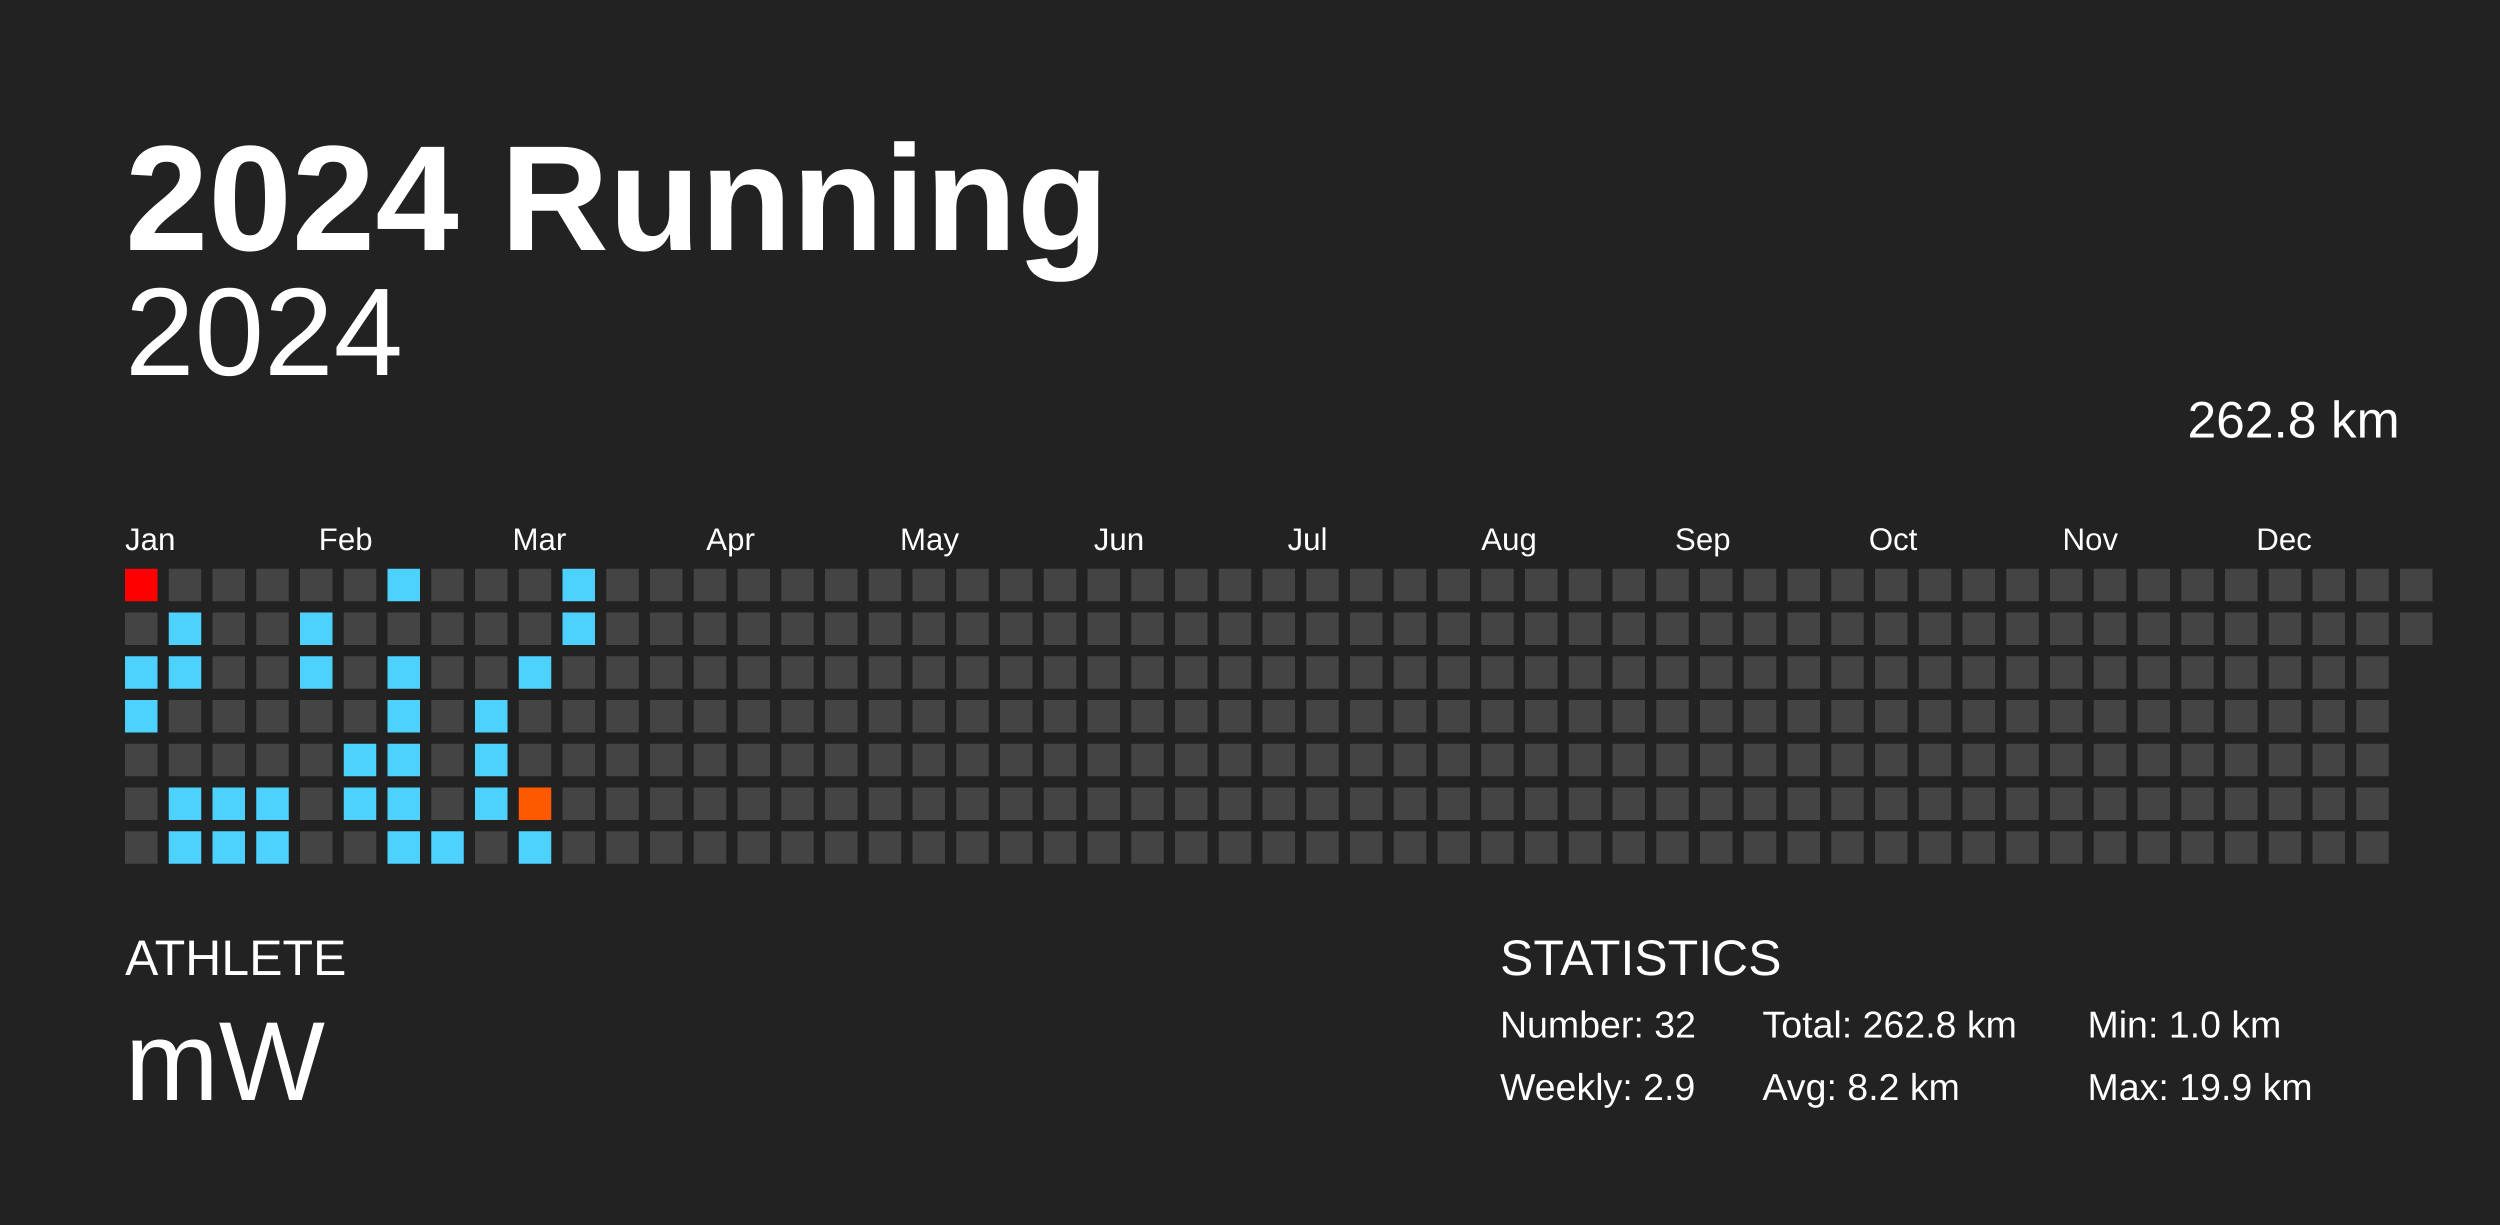
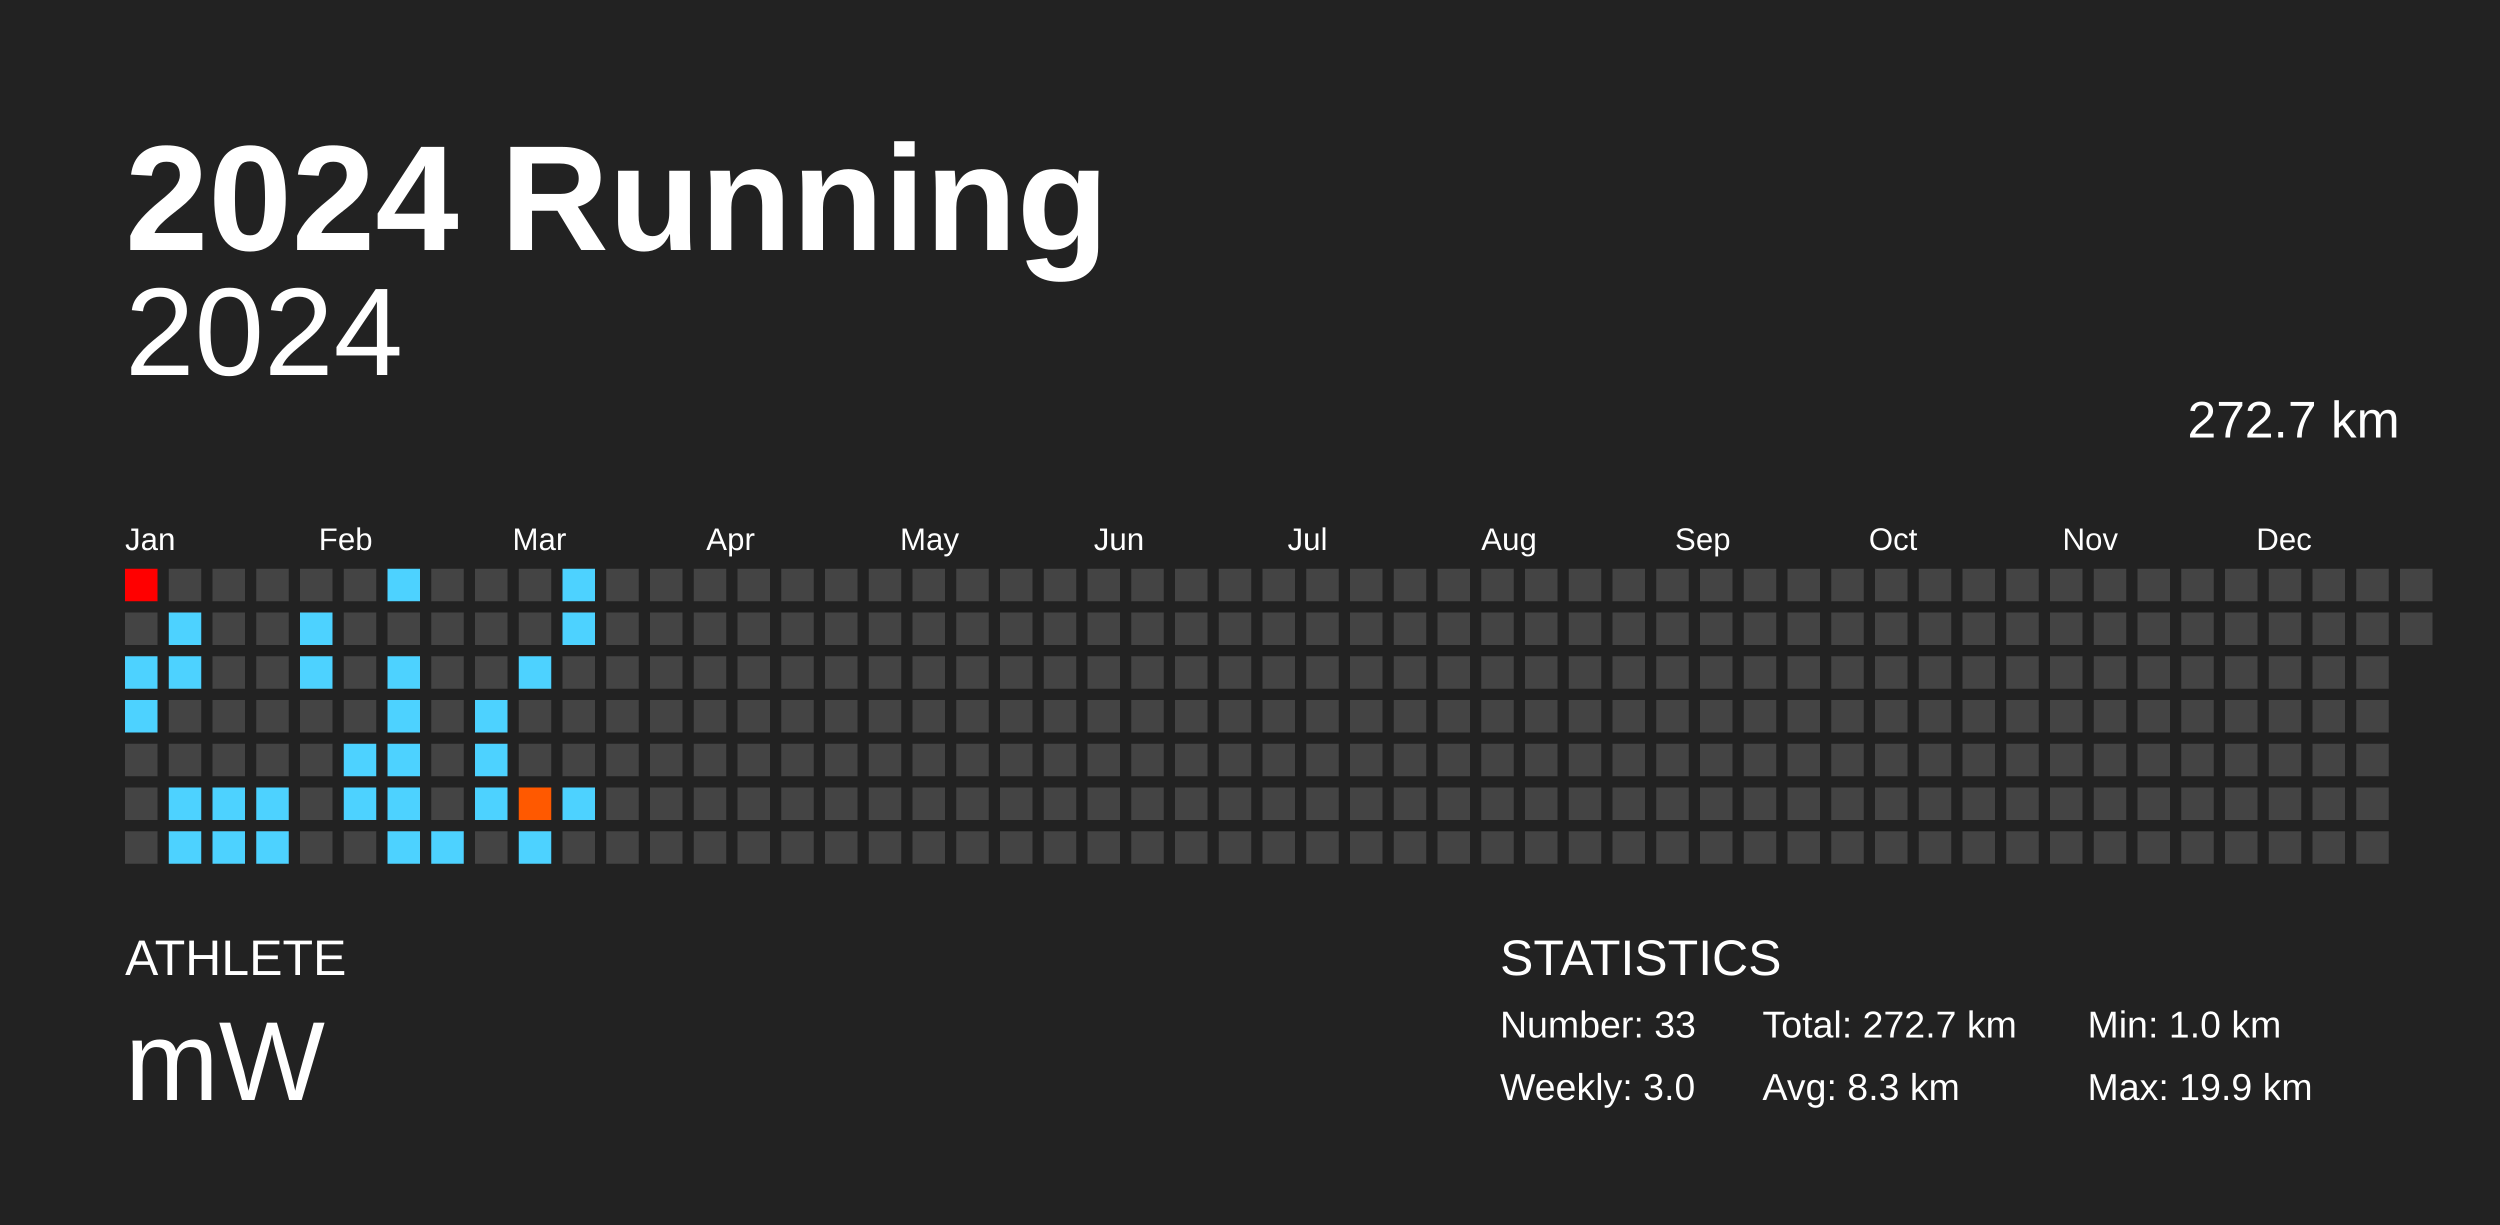
<svg xmlns="http://www.w3.org/2000/svg" baseProfile="full" height="98mm" version="1.1" viewBox="0,0,200,98" width="200mm">
  <defs />
  <rect fill="#222222" height="98" width="200" x="0" y="0" />
  <text fill="#FFFFFF" style="font-size:12px; font-family:Arial; font-weight:bold;" x="10" y="20">2024 Running</text>
  <text fill="#FFFFFF" style="font-size:4px; font-family:Arial" x="10" y="78">ATHLETE</text>
  <text fill="#FFFFFF" style="font-size:9px; font-family:Arial" x="10" y="88">mW</text>
  <text fill="#FFFFFF" style="font-size:4px; font-family:Arial" x="120" y="78">STATISTICS</text>
-   <text fill="#FFFFFF" style="font-size:3px; font-family:Arial" x="120" y="83">Number: 32</text>
-   <text fill="#FFFFFF" style="font-size:3px; font-family:Arial" x="120" y="88">Weekly: 2.9</text>
-   <text fill="#FFFFFF" style="font-size:3px; font-family:Arial" x="141" y="83">Total: 262.8 km</text>
-   <text fill="#FFFFFF" style="font-size:3px; font-family:Arial" x="141" y="88">Avg: 8.2 km</text>
+   <text fill="#FFFFFF" style="font-size:3px; font-family:Arial" x="120" y="83">Number: 33</text>
+   <text fill="#FFFFFF" style="font-size:3px; font-family:Arial" x="120" y="88">Weekly: 3.0</text>
+   <text fill="#FFFFFF" style="font-size:3px; font-family:Arial" x="141" y="83">Total: 272.7 km</text>
+   <text fill="#FFFFFF" style="font-size:3px; font-family:Arial" x="141" y="88">Avg: 8.3 km</text>
  <text fill="#FFFFFF" style="font-size:3px; font-family:Arial" x="167" y="83">Min: 1.0 km</text>
  <text fill="#FFFFFF" style="font-size:3px; font-family:Arial" x="167" y="88">Max: 19.9 km</text>
  <text alignment-baseline="hanging" fill="#FFFFFF" style="font-size:10.0px; font-family:Arial;" x="10" y="30">2024</text>
-   <text alignment-baseline="hanging" fill="#FFFFFF" style="font-size:4.125px; font-family:Arial;" x="175" y="35">262.8 km</text>
+   <text alignment-baseline="hanging" fill="#FFFFFF" style="font-size:4.125px; font-family:Arial;" x="175" y="35">272.7 km</text>
  <text fill="#FFFFFF" style="font-size:2.5px; font-family:Arial" x="10.0" y="44">Jan</text>
  <text fill="#FFFFFF" style="font-size:2.5px; font-family:Arial" x="25.5" y="44">Feb</text>
  <text fill="#FFFFFF" style="font-size:2.5px; font-family:Arial" x="41.0" y="44">Mar</text>
  <text fill="#FFFFFF" style="font-size:2.5px; font-family:Arial" x="56.5" y="44">Apr</text>
  <text fill="#FFFFFF" style="font-size:2.5px; font-family:Arial" x="72.0" y="44">May</text>
  <text fill="#FFFFFF" style="font-size:2.5px; font-family:Arial" x="87.5" y="44">Jun</text>
  <text fill="#FFFFFF" style="font-size:2.5px; font-family:Arial" x="103.0" y="44">Jul</text>
  <text fill="#FFFFFF" style="font-size:2.5px; font-family:Arial" x="118.5" y="44">Aug</text>
  <text fill="#FFFFFF" style="font-size:2.5px; font-family:Arial" x="134.0" y="44">Sep</text>
  <text fill="#FFFFFF" style="font-size:2.5px; font-family:Arial" x="149.5" y="44">Oct</text>
  <text fill="#FFFFFF" style="font-size:2.5px; font-family:Arial" x="165.0" y="44">Nov</text>
  <text fill="#FFFFFF" style="font-size:2.5px; font-family:Arial" x="180.5" y="44">Dec</text>
  <rect fill="red" height="2.6" width="2.6" x="10.0" y="45.5" />
  <rect fill="#444444" height="2.6" width="2.6" x="10.0" y="49.0" />
  <rect fill="#4dd2ff" height="2.6" width="2.6" x="10.0" y="52.5" />
  <rect fill="#4dd2ff" height="2.6" width="2.6" x="10.0" y="56.0" />
  <rect fill="#444444" height="2.6" width="2.6" x="10.0" y="59.5" />
  <rect fill="#444444" height="2.6" width="2.6" x="10.0" y="63.0" />
  <rect fill="#444444" height="2.6" width="2.6" x="10.0" y="66.5" />
  <rect fill="#444444" height="2.6" width="2.6" x="13.5" y="45.5" />
  <rect fill="#4dd2ff" height="2.6" width="2.6" x="13.5" y="49.0" />
  <rect fill="#4dd2ff" height="2.6" width="2.6" x="13.5" y="52.5" />
  <rect fill="#444444" height="2.6" width="2.6" x="13.5" y="56.0" />
  <rect fill="#444444" height="2.6" width="2.6" x="13.5" y="59.5" />
  <rect fill="#4dd2ff" height="2.6" width="2.6" x="13.5" y="63.0" />
  <rect fill="#4dd2ff" height="2.6" width="2.6" x="13.5" y="66.5" />
  <rect fill="#444444" height="2.6" width="2.6" x="17.0" y="45.5" />
  <rect fill="#444444" height="2.6" width="2.6" x="17.0" y="49.0" />
  <rect fill="#444444" height="2.6" width="2.6" x="17.0" y="52.5" />
  <rect fill="#444444" height="2.6" width="2.6" x="17.0" y="56.0" />
  <rect fill="#444444" height="2.6" width="2.6" x="17.0" y="59.5" />
  <rect fill="#4dd2ff" height="2.6" width="2.6" x="17.0" y="63.0" />
  <rect fill="#4dd2ff" height="2.6" width="2.6" x="17.0" y="66.5" />
  <rect fill="#444444" height="2.6" width="2.6" x="20.5" y="45.5" />
  <rect fill="#444444" height="2.6" width="2.6" x="20.5" y="49.0" />
  <rect fill="#444444" height="2.6" width="2.6" x="20.5" y="52.5" />
  <rect fill="#444444" height="2.6" width="2.6" x="20.5" y="56.0" />
  <rect fill="#444444" height="2.6" width="2.6" x="20.5" y="59.5" />
  <rect fill="#4dd2ff" height="2.6" width="2.6" x="20.5" y="63.0" />
  <rect fill="#4dd2ff" height="2.6" width="2.6" x="20.5" y="66.5" />
  <rect fill="#444444" height="2.6" width="2.6" x="24.0" y="45.5" />
  <rect fill="#4dd2ff" height="2.6" width="2.6" x="24.0" y="49.0" />
  <rect fill="#4dd2ff" height="2.6" width="2.6" x="24.0" y="52.5" />
  <rect fill="#444444" height="2.6" width="2.6" x="24.0" y="56.0" />
  <rect fill="#444444" height="2.6" width="2.6" x="24.0" y="59.5" />
  <rect fill="#444444" height="2.6" width="2.6" x="24.0" y="63.0" />
  <rect fill="#444444" height="2.6" width="2.6" x="24.0" y="66.5" />
  <rect fill="#444444" height="2.6" width="2.6" x="27.5" y="45.5" />
  <rect fill="#444444" height="2.6" width="2.6" x="27.5" y="49.0" />
  <rect fill="#444444" height="2.6" width="2.6" x="27.5" y="52.5" />
  <rect fill="#444444" height="2.6" width="2.6" x="27.5" y="56.0" />
  <rect fill="#4dd2ff" height="2.6" width="2.6" x="27.5" y="59.5" />
  <rect fill="#4dd2ff" height="2.6" width="2.6" x="27.5" y="63.0" />
  <rect fill="#444444" height="2.6" width="2.6" x="27.5" y="66.5" />
  <rect fill="#4dd2ff" height="2.6" width="2.6" x="31.0" y="45.5" />
  <rect fill="#444444" height="2.6" width="2.6" x="31.0" y="49.0" />
  <rect fill="#4dd2ff" height="2.6" width="2.6" x="31.0" y="52.5" />
  <rect fill="#4dd2ff" height="2.6" width="2.6" x="31.0" y="56.0" />
  <rect fill="#4dd2ff" height="2.6" width="2.6" x="31.0" y="59.5" />
  <rect fill="#4dd2ff" height="2.6" width="2.6" x="31.0" y="63.0" />
  <rect fill="#4dd2ff" height="2.6" width="2.6" x="31.0" y="66.5" />
  <rect fill="#444444" height="2.6" width="2.6" x="34.5" y="45.5" />
  <rect fill="#444444" height="2.6" width="2.6" x="34.5" y="49.0" />
  <rect fill="#444444" height="2.6" width="2.6" x="34.5" y="52.5" />
  <rect fill="#444444" height="2.6" width="2.6" x="34.5" y="56.0" />
  <rect fill="#444444" height="2.6" width="2.6" x="34.5" y="59.5" />
  <rect fill="#444444" height="2.6" width="2.6" x="34.5" y="63.0" />
  <rect fill="#4dd2ff" height="2.6" width="2.6" x="34.5" y="66.5" />
  <rect fill="#444444" height="2.6" width="2.6" x="38.0" y="45.5" />
  <rect fill="#444444" height="2.6" width="2.6" x="38.0" y="49.0" />
  <rect fill="#444444" height="2.6" width="2.6" x="38.0" y="52.5" />
  <rect fill="#4dd2ff" height="2.6" width="2.6" x="38.0" y="56.0" />
  <rect fill="#4dd2ff" height="2.6" width="2.6" x="38.0" y="59.5" />
  <rect fill="#4dd2ff" height="2.6" width="2.6" x="38.0" y="63.0" />
  <rect fill="#444444" height="2.6" width="2.6" x="38.0" y="66.5" />
  <rect fill="#444444" height="2.6" width="2.6" x="41.5" y="45.5" />
  <rect fill="#444444" height="2.6" width="2.6" x="41.5" y="49.0" />
  <rect fill="#4dd2ff" height="2.6" width="2.6" x="41.5" y="52.5" />
  <rect fill="#444444" height="2.6" width="2.6" x="41.5" y="56.0" />
  <rect fill="#444444" height="2.6" width="2.6" x="41.5" y="59.5" />
  <rect fill="#ff5900" height="2.6" width="2.6" x="41.5" y="63.0" />
  <rect fill="#4dd2ff" height="2.6" width="2.6" x="41.5" y="66.5" />
  <rect fill="#4dd2ff" height="2.6" width="2.6" x="45.0" y="45.5" />
  <rect fill="#4dd2ff" height="2.6" width="2.6" x="45.0" y="49.0" />
  <rect fill="#444444" height="2.6" width="2.6" x="45.0" y="52.5" />
  <rect fill="#444444" height="2.6" width="2.6" x="45.0" y="56.0" />
  <rect fill="#444444" height="2.6" width="2.6" x="45.0" y="59.5" />
-   <rect fill="#444444" height="2.6" width="2.6" x="45.0" y="63.0" />
+   <rect fill="#4dd2ff" height="2.6" width="2.6" x="45.0" y="63.0" />
  <rect fill="#444444" height="2.6" width="2.6" x="45.0" y="66.5" />
  <rect fill="#444444" height="2.6" width="2.6" x="48.5" y="45.5" />
  <rect fill="#444444" height="2.6" width="2.6" x="48.5" y="49.0" />
  <rect fill="#444444" height="2.6" width="2.6" x="48.5" y="52.5" />
  <rect fill="#444444" height="2.6" width="2.6" x="48.5" y="56.0" />
  <rect fill="#444444" height="2.6" width="2.6" x="48.5" y="59.5" />
  <rect fill="#444444" height="2.6" width="2.6" x="48.5" y="63.0" />
  <rect fill="#444444" height="2.6" width="2.6" x="48.5" y="66.5" />
  <rect fill="#444444" height="2.6" width="2.6" x="52.0" y="45.5" />
  <rect fill="#444444" height="2.6" width="2.6" x="52.0" y="49.0" />
  <rect fill="#444444" height="2.6" width="2.6" x="52.0" y="52.5" />
  <rect fill="#444444" height="2.6" width="2.6" x="52.0" y="56.0" />
  <rect fill="#444444" height="2.6" width="2.6" x="52.0" y="59.5" />
  <rect fill="#444444" height="2.6" width="2.6" x="52.0" y="63.0" />
  <rect fill="#444444" height="2.6" width="2.6" x="52.0" y="66.5" />
  <rect fill="#444444" height="2.6" width="2.6" x="55.5" y="45.5" />
  <rect fill="#444444" height="2.6" width="2.6" x="55.5" y="49.0" />
  <rect fill="#444444" height="2.6" width="2.6" x="55.5" y="52.5" />
  <rect fill="#444444" height="2.6" width="2.6" x="55.5" y="56.0" />
  <rect fill="#444444" height="2.6" width="2.6" x="55.5" y="59.5" />
  <rect fill="#444444" height="2.6" width="2.6" x="55.5" y="63.0" />
  <rect fill="#444444" height="2.6" width="2.6" x="55.5" y="66.5" />
  <rect fill="#444444" height="2.6" width="2.6" x="59.0" y="45.5" />
  <rect fill="#444444" height="2.6" width="2.6" x="59.0" y="49.0" />
  <rect fill="#444444" height="2.6" width="2.6" x="59.0" y="52.5" />
  <rect fill="#444444" height="2.6" width="2.6" x="59.0" y="56.0" />
  <rect fill="#444444" height="2.6" width="2.6" x="59.0" y="59.5" />
  <rect fill="#444444" height="2.6" width="2.6" x="59.0" y="63.0" />
  <rect fill="#444444" height="2.6" width="2.6" x="59.0" y="66.5" />
  <rect fill="#444444" height="2.6" width="2.6" x="62.5" y="45.5" />
  <rect fill="#444444" height="2.6" width="2.6" x="62.5" y="49.0" />
  <rect fill="#444444" height="2.6" width="2.6" x="62.5" y="52.5" />
  <rect fill="#444444" height="2.6" width="2.6" x="62.5" y="56.0" />
  <rect fill="#444444" height="2.6" width="2.6" x="62.5" y="59.5" />
  <rect fill="#444444" height="2.6" width="2.6" x="62.5" y="63.0" />
  <rect fill="#444444" height="2.6" width="2.6" x="62.5" y="66.5" />
  <rect fill="#444444" height="2.6" width="2.6" x="66.0" y="45.5" />
  <rect fill="#444444" height="2.6" width="2.6" x="66.0" y="49.0" />
  <rect fill="#444444" height="2.6" width="2.6" x="66.0" y="52.5" />
  <rect fill="#444444" height="2.6" width="2.6" x="66.0" y="56.0" />
  <rect fill="#444444" height="2.6" width="2.6" x="66.0" y="59.5" />
  <rect fill="#444444" height="2.6" width="2.6" x="66.0" y="63.0" />
  <rect fill="#444444" height="2.6" width="2.6" x="66.0" y="66.5" />
  <rect fill="#444444" height="2.6" width="2.6" x="69.5" y="45.5" />
  <rect fill="#444444" height="2.6" width="2.6" x="69.5" y="49.0" />
  <rect fill="#444444" height="2.6" width="2.6" x="69.5" y="52.5" />
  <rect fill="#444444" height="2.6" width="2.6" x="69.5" y="56.0" />
  <rect fill="#444444" height="2.6" width="2.6" x="69.5" y="59.5" />
  <rect fill="#444444" height="2.6" width="2.6" x="69.5" y="63.0" />
  <rect fill="#444444" height="2.6" width="2.6" x="69.5" y="66.5" />
  <rect fill="#444444" height="2.6" width="2.6" x="73.0" y="45.5" />
  <rect fill="#444444" height="2.6" width="2.6" x="73.0" y="49.0" />
  <rect fill="#444444" height="2.6" width="2.6" x="73.0" y="52.5" />
  <rect fill="#444444" height="2.6" width="2.6" x="73.0" y="56.0" />
  <rect fill="#444444" height="2.6" width="2.6" x="73.0" y="59.5" />
  <rect fill="#444444" height="2.6" width="2.6" x="73.0" y="63.0" />
  <rect fill="#444444" height="2.6" width="2.6" x="73.0" y="66.5" />
  <rect fill="#444444" height="2.6" width="2.6" x="76.5" y="45.5" />
  <rect fill="#444444" height="2.6" width="2.6" x="76.5" y="49.0" />
  <rect fill="#444444" height="2.6" width="2.6" x="76.5" y="52.5" />
  <rect fill="#444444" height="2.6" width="2.6" x="76.5" y="56.0" />
  <rect fill="#444444" height="2.6" width="2.6" x="76.5" y="59.5" />
  <rect fill="#444444" height="2.6" width="2.6" x="76.5" y="63.0" />
  <rect fill="#444444" height="2.6" width="2.6" x="76.5" y="66.5" />
  <rect fill="#444444" height="2.6" width="2.6" x="80.0" y="45.5" />
  <rect fill="#444444" height="2.6" width="2.6" x="80.0" y="49.0" />
  <rect fill="#444444" height="2.6" width="2.6" x="80.0" y="52.5" />
  <rect fill="#444444" height="2.6" width="2.6" x="80.0" y="56.0" />
  <rect fill="#444444" height="2.6" width="2.6" x="80.0" y="59.5" />
  <rect fill="#444444" height="2.6" width="2.6" x="80.0" y="63.0" />
  <rect fill="#444444" height="2.6" width="2.6" x="80.0" y="66.5" />
  <rect fill="#444444" height="2.6" width="2.6" x="83.5" y="45.5" />
  <rect fill="#444444" height="2.6" width="2.6" x="83.5" y="49.0" />
  <rect fill="#444444" height="2.6" width="2.6" x="83.5" y="52.5" />
  <rect fill="#444444" height="2.6" width="2.6" x="83.5" y="56.0" />
  <rect fill="#444444" height="2.6" width="2.6" x="83.5" y="59.5" />
  <rect fill="#444444" height="2.6" width="2.6" x="83.5" y="63.0" />
  <rect fill="#444444" height="2.6" width="2.6" x="83.5" y="66.5" />
  <rect fill="#444444" height="2.6" width="2.6" x="87.0" y="45.5" />
  <rect fill="#444444" height="2.6" width="2.6" x="87.0" y="49.0" />
  <rect fill="#444444" height="2.6" width="2.6" x="87.0" y="52.5" />
  <rect fill="#444444" height="2.6" width="2.6" x="87.0" y="56.0" />
  <rect fill="#444444" height="2.6" width="2.6" x="87.0" y="59.5" />
  <rect fill="#444444" height="2.6" width="2.6" x="87.0" y="63.0" />
  <rect fill="#444444" height="2.6" width="2.6" x="87.0" y="66.5" />
  <rect fill="#444444" height="2.6" width="2.6" x="90.5" y="45.5" />
  <rect fill="#444444" height="2.6" width="2.6" x="90.5" y="49.0" />
  <rect fill="#444444" height="2.6" width="2.6" x="90.5" y="52.5" />
  <rect fill="#444444" height="2.6" width="2.6" x="90.5" y="56.0" />
  <rect fill="#444444" height="2.6" width="2.6" x="90.5" y="59.5" />
  <rect fill="#444444" height="2.6" width="2.6" x="90.5" y="63.0" />
  <rect fill="#444444" height="2.6" width="2.6" x="90.5" y="66.5" />
  <rect fill="#444444" height="2.6" width="2.6" x="94.0" y="45.5" />
  <rect fill="#444444" height="2.6" width="2.6" x="94.0" y="49.0" />
  <rect fill="#444444" height="2.6" width="2.6" x="94.0" y="52.5" />
  <rect fill="#444444" height="2.6" width="2.6" x="94.0" y="56.0" />
  <rect fill="#444444" height="2.6" width="2.6" x="94.0" y="59.5" />
  <rect fill="#444444" height="2.6" width="2.6" x="94.0" y="63.0" />
  <rect fill="#444444" height="2.6" width="2.6" x="94.0" y="66.5" />
  <rect fill="#444444" height="2.6" width="2.6" x="97.5" y="45.5" />
  <rect fill="#444444" height="2.6" width="2.6" x="97.5" y="49.0" />
  <rect fill="#444444" height="2.6" width="2.6" x="97.5" y="52.5" />
  <rect fill="#444444" height="2.6" width="2.6" x="97.5" y="56.0" />
  <rect fill="#444444" height="2.6" width="2.6" x="97.5" y="59.5" />
  <rect fill="#444444" height="2.6" width="2.6" x="97.5" y="63.0" />
  <rect fill="#444444" height="2.6" width="2.6" x="97.5" y="66.5" />
  <rect fill="#444444" height="2.6" width="2.6" x="101.0" y="45.5" />
  <rect fill="#444444" height="2.6" width="2.6" x="101.0" y="49.0" />
  <rect fill="#444444" height="2.6" width="2.6" x="101.0" y="52.5" />
  <rect fill="#444444" height="2.6" width="2.6" x="101.0" y="56.0" />
  <rect fill="#444444" height="2.6" width="2.6" x="101.0" y="59.5" />
  <rect fill="#444444" height="2.6" width="2.6" x="101.0" y="63.0" />
  <rect fill="#444444" height="2.6" width="2.6" x="101.0" y="66.5" />
  <rect fill="#444444" height="2.6" width="2.6" x="104.5" y="45.5" />
  <rect fill="#444444" height="2.6" width="2.6" x="104.5" y="49.0" />
  <rect fill="#444444" height="2.6" width="2.6" x="104.5" y="52.5" />
  <rect fill="#444444" height="2.6" width="2.6" x="104.5" y="56.0" />
  <rect fill="#444444" height="2.6" width="2.6" x="104.5" y="59.5" />
  <rect fill="#444444" height="2.6" width="2.6" x="104.5" y="63.0" />
  <rect fill="#444444" height="2.6" width="2.6" x="104.5" y="66.5" />
  <rect fill="#444444" height="2.6" width="2.6" x="108.0" y="45.5" />
  <rect fill="#444444" height="2.6" width="2.6" x="108.0" y="49.0" />
  <rect fill="#444444" height="2.6" width="2.6" x="108.0" y="52.5" />
  <rect fill="#444444" height="2.6" width="2.6" x="108.0" y="56.0" />
  <rect fill="#444444" height="2.6" width="2.6" x="108.0" y="59.5" />
  <rect fill="#444444" height="2.6" width="2.6" x="108.0" y="63.0" />
  <rect fill="#444444" height="2.6" width="2.6" x="108.0" y="66.5" />
  <rect fill="#444444" height="2.6" width="2.6" x="111.5" y="45.5" />
  <rect fill="#444444" height="2.6" width="2.6" x="111.5" y="49.0" />
  <rect fill="#444444" height="2.6" width="2.6" x="111.5" y="52.5" />
  <rect fill="#444444" height="2.6" width="2.6" x="111.5" y="56.0" />
  <rect fill="#444444" height="2.6" width="2.6" x="111.5" y="59.5" />
  <rect fill="#444444" height="2.6" width="2.6" x="111.5" y="63.0" />
  <rect fill="#444444" height="2.6" width="2.6" x="111.5" y="66.5" />
  <rect fill="#444444" height="2.6" width="2.6" x="115.0" y="45.5" />
  <rect fill="#444444" height="2.6" width="2.6" x="115.0" y="49.0" />
  <rect fill="#444444" height="2.6" width="2.6" x="115.0" y="52.5" />
  <rect fill="#444444" height="2.6" width="2.6" x="115.0" y="56.0" />
  <rect fill="#444444" height="2.6" width="2.6" x="115.0" y="59.5" />
  <rect fill="#444444" height="2.6" width="2.6" x="115.0" y="63.0" />
  <rect fill="#444444" height="2.6" width="2.6" x="115.0" y="66.5" />
  <rect fill="#444444" height="2.6" width="2.6" x="118.5" y="45.5" />
  <rect fill="#444444" height="2.6" width="2.6" x="118.5" y="49.0" />
  <rect fill="#444444" height="2.6" width="2.6" x="118.5" y="52.5" />
  <rect fill="#444444" height="2.6" width="2.6" x="118.5" y="56.0" />
  <rect fill="#444444" height="2.6" width="2.6" x="118.5" y="59.5" />
  <rect fill="#444444" height="2.6" width="2.6" x="118.5" y="63.0" />
  <rect fill="#444444" height="2.6" width="2.6" x="118.5" y="66.5" />
  <rect fill="#444444" height="2.6" width="2.6" x="122.0" y="45.5" />
  <rect fill="#444444" height="2.6" width="2.6" x="122.0" y="49.0" />
  <rect fill="#444444" height="2.6" width="2.6" x="122.0" y="52.5" />
  <rect fill="#444444" height="2.6" width="2.6" x="122.0" y="56.0" />
  <rect fill="#444444" height="2.6" width="2.6" x="122.0" y="59.5" />
  <rect fill="#444444" height="2.6" width="2.6" x="122.0" y="63.0" />
  <rect fill="#444444" height="2.6" width="2.6" x="122.0" y="66.5" />
  <rect fill="#444444" height="2.6" width="2.6" x="125.5" y="45.5" />
  <rect fill="#444444" height="2.6" width="2.6" x="125.5" y="49.0" />
  <rect fill="#444444" height="2.6" width="2.6" x="125.5" y="52.5" />
  <rect fill="#444444" height="2.6" width="2.6" x="125.5" y="56.0" />
  <rect fill="#444444" height="2.6" width="2.6" x="125.5" y="59.5" />
  <rect fill="#444444" height="2.6" width="2.6" x="125.5" y="63.0" />
  <rect fill="#444444" height="2.6" width="2.6" x="125.5" y="66.5" />
  <rect fill="#444444" height="2.6" width="2.6" x="129.0" y="45.5" />
  <rect fill="#444444" height="2.6" width="2.6" x="129.0" y="49.0" />
  <rect fill="#444444" height="2.6" width="2.6" x="129.0" y="52.5" />
  <rect fill="#444444" height="2.6" width="2.6" x="129.0" y="56.0" />
  <rect fill="#444444" height="2.6" width="2.6" x="129.0" y="59.5" />
  <rect fill="#444444" height="2.6" width="2.6" x="129.0" y="63.0" />
  <rect fill="#444444" height="2.6" width="2.6" x="129.0" y="66.5" />
  <rect fill="#444444" height="2.6" width="2.6" x="132.5" y="45.5" />
  <rect fill="#444444" height="2.6" width="2.6" x="132.5" y="49.0" />
  <rect fill="#444444" height="2.6" width="2.6" x="132.5" y="52.5" />
  <rect fill="#444444" height="2.6" width="2.6" x="132.5" y="56.0" />
  <rect fill="#444444" height="2.6" width="2.6" x="132.5" y="59.5" />
  <rect fill="#444444" height="2.6" width="2.6" x="132.5" y="63.0" />
  <rect fill="#444444" height="2.6" width="2.6" x="132.5" y="66.5" />
  <rect fill="#444444" height="2.6" width="2.6" x="136.0" y="45.5" />
  <rect fill="#444444" height="2.6" width="2.6" x="136.0" y="49.0" />
  <rect fill="#444444" height="2.6" width="2.6" x="136.0" y="52.5" />
  <rect fill="#444444" height="2.6" width="2.6" x="136.0" y="56.0" />
  <rect fill="#444444" height="2.6" width="2.6" x="136.0" y="59.5" />
  <rect fill="#444444" height="2.6" width="2.6" x="136.0" y="63.0" />
  <rect fill="#444444" height="2.6" width="2.6" x="136.0" y="66.5" />
  <rect fill="#444444" height="2.6" width="2.6" x="139.5" y="45.5" />
  <rect fill="#444444" height="2.6" width="2.6" x="139.5" y="49.0" />
  <rect fill="#444444" height="2.6" width="2.6" x="139.5" y="52.5" />
  <rect fill="#444444" height="2.6" width="2.6" x="139.5" y="56.0" />
  <rect fill="#444444" height="2.6" width="2.6" x="139.5" y="59.5" />
  <rect fill="#444444" height="2.6" width="2.6" x="139.5" y="63.0" />
  <rect fill="#444444" height="2.6" width="2.6" x="139.5" y="66.5" />
  <rect fill="#444444" height="2.6" width="2.6" x="143.0" y="45.5" />
  <rect fill="#444444" height="2.6" width="2.6" x="143.0" y="49.0" />
  <rect fill="#444444" height="2.6" width="2.6" x="143.0" y="52.5" />
  <rect fill="#444444" height="2.6" width="2.6" x="143.0" y="56.0" />
  <rect fill="#444444" height="2.6" width="2.6" x="143.0" y="59.5" />
  <rect fill="#444444" height="2.6" width="2.6" x="143.0" y="63.0" />
  <rect fill="#444444" height="2.6" width="2.6" x="143.0" y="66.5" />
  <rect fill="#444444" height="2.6" width="2.6" x="146.5" y="45.5" />
  <rect fill="#444444" height="2.6" width="2.6" x="146.5" y="49.0" />
  <rect fill="#444444" height="2.6" width="2.6" x="146.5" y="52.5" />
  <rect fill="#444444" height="2.6" width="2.6" x="146.5" y="56.0" />
  <rect fill="#444444" height="2.6" width="2.6" x="146.5" y="59.5" />
  <rect fill="#444444" height="2.6" width="2.6" x="146.5" y="63.0" />
  <rect fill="#444444" height="2.6" width="2.6" x="146.5" y="66.5" />
  <rect fill="#444444" height="2.6" width="2.6" x="150.0" y="45.5" />
  <rect fill="#444444" height="2.6" width="2.6" x="150.0" y="49.0" />
  <rect fill="#444444" height="2.6" width="2.6" x="150.0" y="52.5" />
  <rect fill="#444444" height="2.6" width="2.6" x="150.0" y="56.0" />
  <rect fill="#444444" height="2.6" width="2.6" x="150.0" y="59.5" />
  <rect fill="#444444" height="2.6" width="2.6" x="150.0" y="63.0" />
  <rect fill="#444444" height="2.6" width="2.6" x="150.0" y="66.5" />
  <rect fill="#444444" height="2.6" width="2.6" x="153.5" y="45.5" />
  <rect fill="#444444" height="2.6" width="2.6" x="153.5" y="49.0" />
  <rect fill="#444444" height="2.6" width="2.6" x="153.5" y="52.5" />
  <rect fill="#444444" height="2.6" width="2.6" x="153.5" y="56.0" />
  <rect fill="#444444" height="2.6" width="2.6" x="153.5" y="59.5" />
  <rect fill="#444444" height="2.6" width="2.6" x="153.5" y="63.0" />
  <rect fill="#444444" height="2.6" width="2.6" x="153.5" y="66.5" />
  <rect fill="#444444" height="2.6" width="2.6" x="157.0" y="45.5" />
  <rect fill="#444444" height="2.6" width="2.6" x="157.0" y="49.0" />
  <rect fill="#444444" height="2.6" width="2.6" x="157.0" y="52.5" />
  <rect fill="#444444" height="2.6" width="2.6" x="157.0" y="56.0" />
  <rect fill="#444444" height="2.6" width="2.6" x="157.0" y="59.5" />
  <rect fill="#444444" height="2.6" width="2.6" x="157.0" y="63.0" />
  <rect fill="#444444" height="2.6" width="2.6" x="157.0" y="66.5" />
  <rect fill="#444444" height="2.6" width="2.6" x="160.5" y="45.5" />
  <rect fill="#444444" height="2.6" width="2.6" x="160.5" y="49.0" />
  <rect fill="#444444" height="2.6" width="2.6" x="160.5" y="52.5" />
  <rect fill="#444444" height="2.6" width="2.6" x="160.5" y="56.0" />
  <rect fill="#444444" height="2.6" width="2.6" x="160.5" y="59.5" />
  <rect fill="#444444" height="2.6" width="2.6" x="160.5" y="63.0" />
  <rect fill="#444444" height="2.6" width="2.6" x="160.5" y="66.5" />
  <rect fill="#444444" height="2.6" width="2.6" x="164.0" y="45.5" />
  <rect fill="#444444" height="2.6" width="2.6" x="164.0" y="49.0" />
  <rect fill="#444444" height="2.6" width="2.6" x="164.0" y="52.5" />
  <rect fill="#444444" height="2.6" width="2.6" x="164.0" y="56.0" />
  <rect fill="#444444" height="2.6" width="2.6" x="164.0" y="59.5" />
  <rect fill="#444444" height="2.6" width="2.6" x="164.0" y="63.0" />
  <rect fill="#444444" height="2.6" width="2.6" x="164.0" y="66.5" />
  <rect fill="#444444" height="2.6" width="2.6" x="167.5" y="45.5" />
  <rect fill="#444444" height="2.6" width="2.6" x="167.5" y="49.0" />
  <rect fill="#444444" height="2.6" width="2.6" x="167.5" y="52.5" />
  <rect fill="#444444" height="2.6" width="2.6" x="167.5" y="56.0" />
  <rect fill="#444444" height="2.6" width="2.6" x="167.5" y="59.5" />
  <rect fill="#444444" height="2.6" width="2.6" x="167.5" y="63.0" />
  <rect fill="#444444" height="2.6" width="2.6" x="167.5" y="66.5" />
  <rect fill="#444444" height="2.6" width="2.6" x="171.0" y="45.5" />
  <rect fill="#444444" height="2.6" width="2.6" x="171.0" y="49.0" />
  <rect fill="#444444" height="2.6" width="2.6" x="171.0" y="52.5" />
  <rect fill="#444444" height="2.6" width="2.6" x="171.0" y="56.0" />
  <rect fill="#444444" height="2.6" width="2.6" x="171.0" y="59.5" />
  <rect fill="#444444" height="2.6" width="2.6" x="171.0" y="63.0" />
  <rect fill="#444444" height="2.6" width="2.6" x="171.0" y="66.5" />
  <rect fill="#444444" height="2.6" width="2.6" x="174.5" y="45.5" />
  <rect fill="#444444" height="2.6" width="2.6" x="174.5" y="49.0" />
  <rect fill="#444444" height="2.6" width="2.6" x="174.5" y="52.5" />
  <rect fill="#444444" height="2.6" width="2.6" x="174.5" y="56.0" />
  <rect fill="#444444" height="2.6" width="2.6" x="174.5" y="59.5" />
  <rect fill="#444444" height="2.6" width="2.6" x="174.5" y="63.0" />
  <rect fill="#444444" height="2.6" width="2.6" x="174.5" y="66.5" />
  <rect fill="#444444" height="2.6" width="2.6" x="178.0" y="45.5" />
  <rect fill="#444444" height="2.6" width="2.6" x="178.0" y="49.0" />
  <rect fill="#444444" height="2.6" width="2.6" x="178.0" y="52.5" />
  <rect fill="#444444" height="2.6" width="2.6" x="178.0" y="56.0" />
  <rect fill="#444444" height="2.6" width="2.6" x="178.0" y="59.5" />
  <rect fill="#444444" height="2.6" width="2.6" x="178.0" y="63.0" />
  <rect fill="#444444" height="2.6" width="2.6" x="178.0" y="66.5" />
  <rect fill="#444444" height="2.6" width="2.6" x="181.5" y="45.5" />
  <rect fill="#444444" height="2.6" width="2.6" x="181.5" y="49.0" />
  <rect fill="#444444" height="2.6" width="2.6" x="181.5" y="52.5" />
  <rect fill="#444444" height="2.6" width="2.6" x="181.5" y="56.0" />
  <rect fill="#444444" height="2.6" width="2.6" x="181.5" y="59.5" />
  <rect fill="#444444" height="2.6" width="2.6" x="181.5" y="63.0" />
  <rect fill="#444444" height="2.6" width="2.6" x="181.5" y="66.5" />
  <rect fill="#444444" height="2.6" width="2.6" x="185.0" y="45.5" />
  <rect fill="#444444" height="2.6" width="2.6" x="185.0" y="49.0" />
  <rect fill="#444444" height="2.6" width="2.6" x="185.0" y="52.5" />
  <rect fill="#444444" height="2.6" width="2.6" x="185.0" y="56.0" />
  <rect fill="#444444" height="2.6" width="2.6" x="185.0" y="59.5" />
  <rect fill="#444444" height="2.6" width="2.6" x="185.0" y="63.0" />
  <rect fill="#444444" height="2.6" width="2.6" x="185.0" y="66.5" />
  <rect fill="#444444" height="2.6" width="2.6" x="188.5" y="45.5" />
  <rect fill="#444444" height="2.6" width="2.6" x="188.5" y="49.0" />
  <rect fill="#444444" height="2.6" width="2.6" x="188.5" y="52.5" />
  <rect fill="#444444" height="2.6" width="2.6" x="188.5" y="56.0" />
  <rect fill="#444444" height="2.6" width="2.6" x="188.5" y="59.5" />
  <rect fill="#444444" height="2.6" width="2.6" x="188.5" y="63.0" />
  <rect fill="#444444" height="2.6" width="2.6" x="188.5" y="66.5" />
  <rect fill="#444444" height="2.6" width="2.6" x="192.0" y="45.5" />
  <rect fill="#444444" height="2.6" width="2.6" x="192.0" y="49.0" />
</svg>
